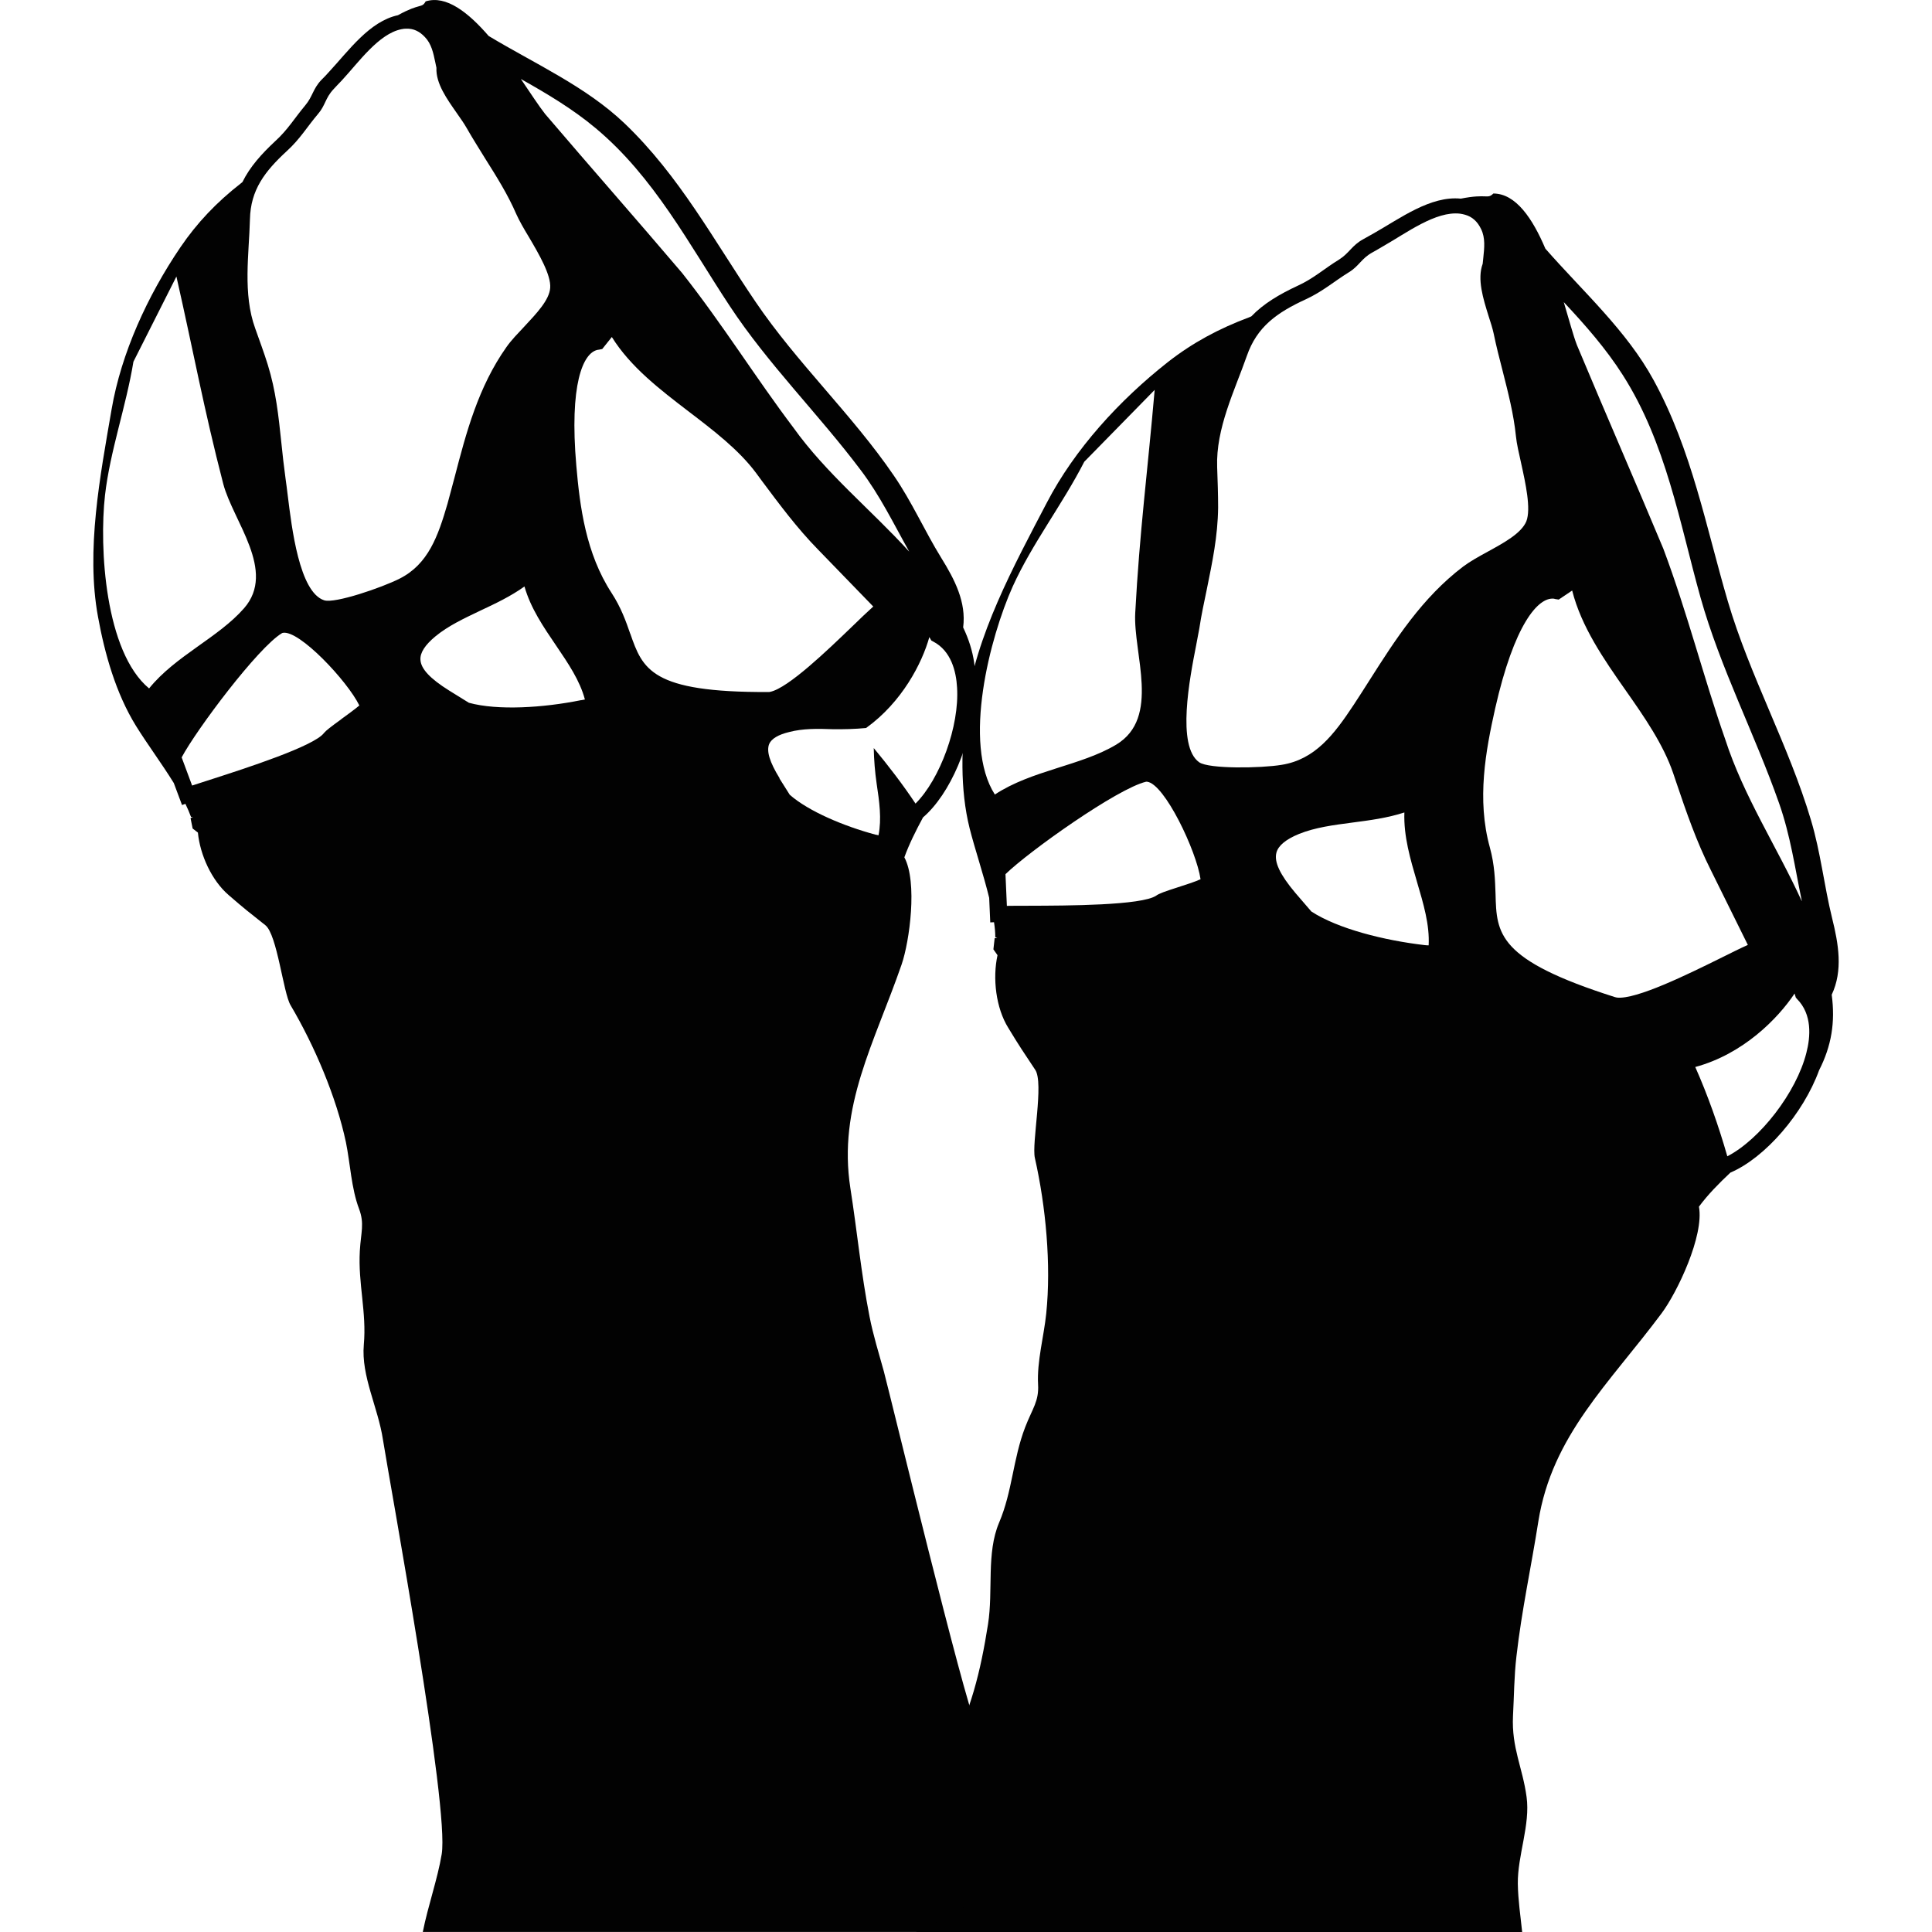
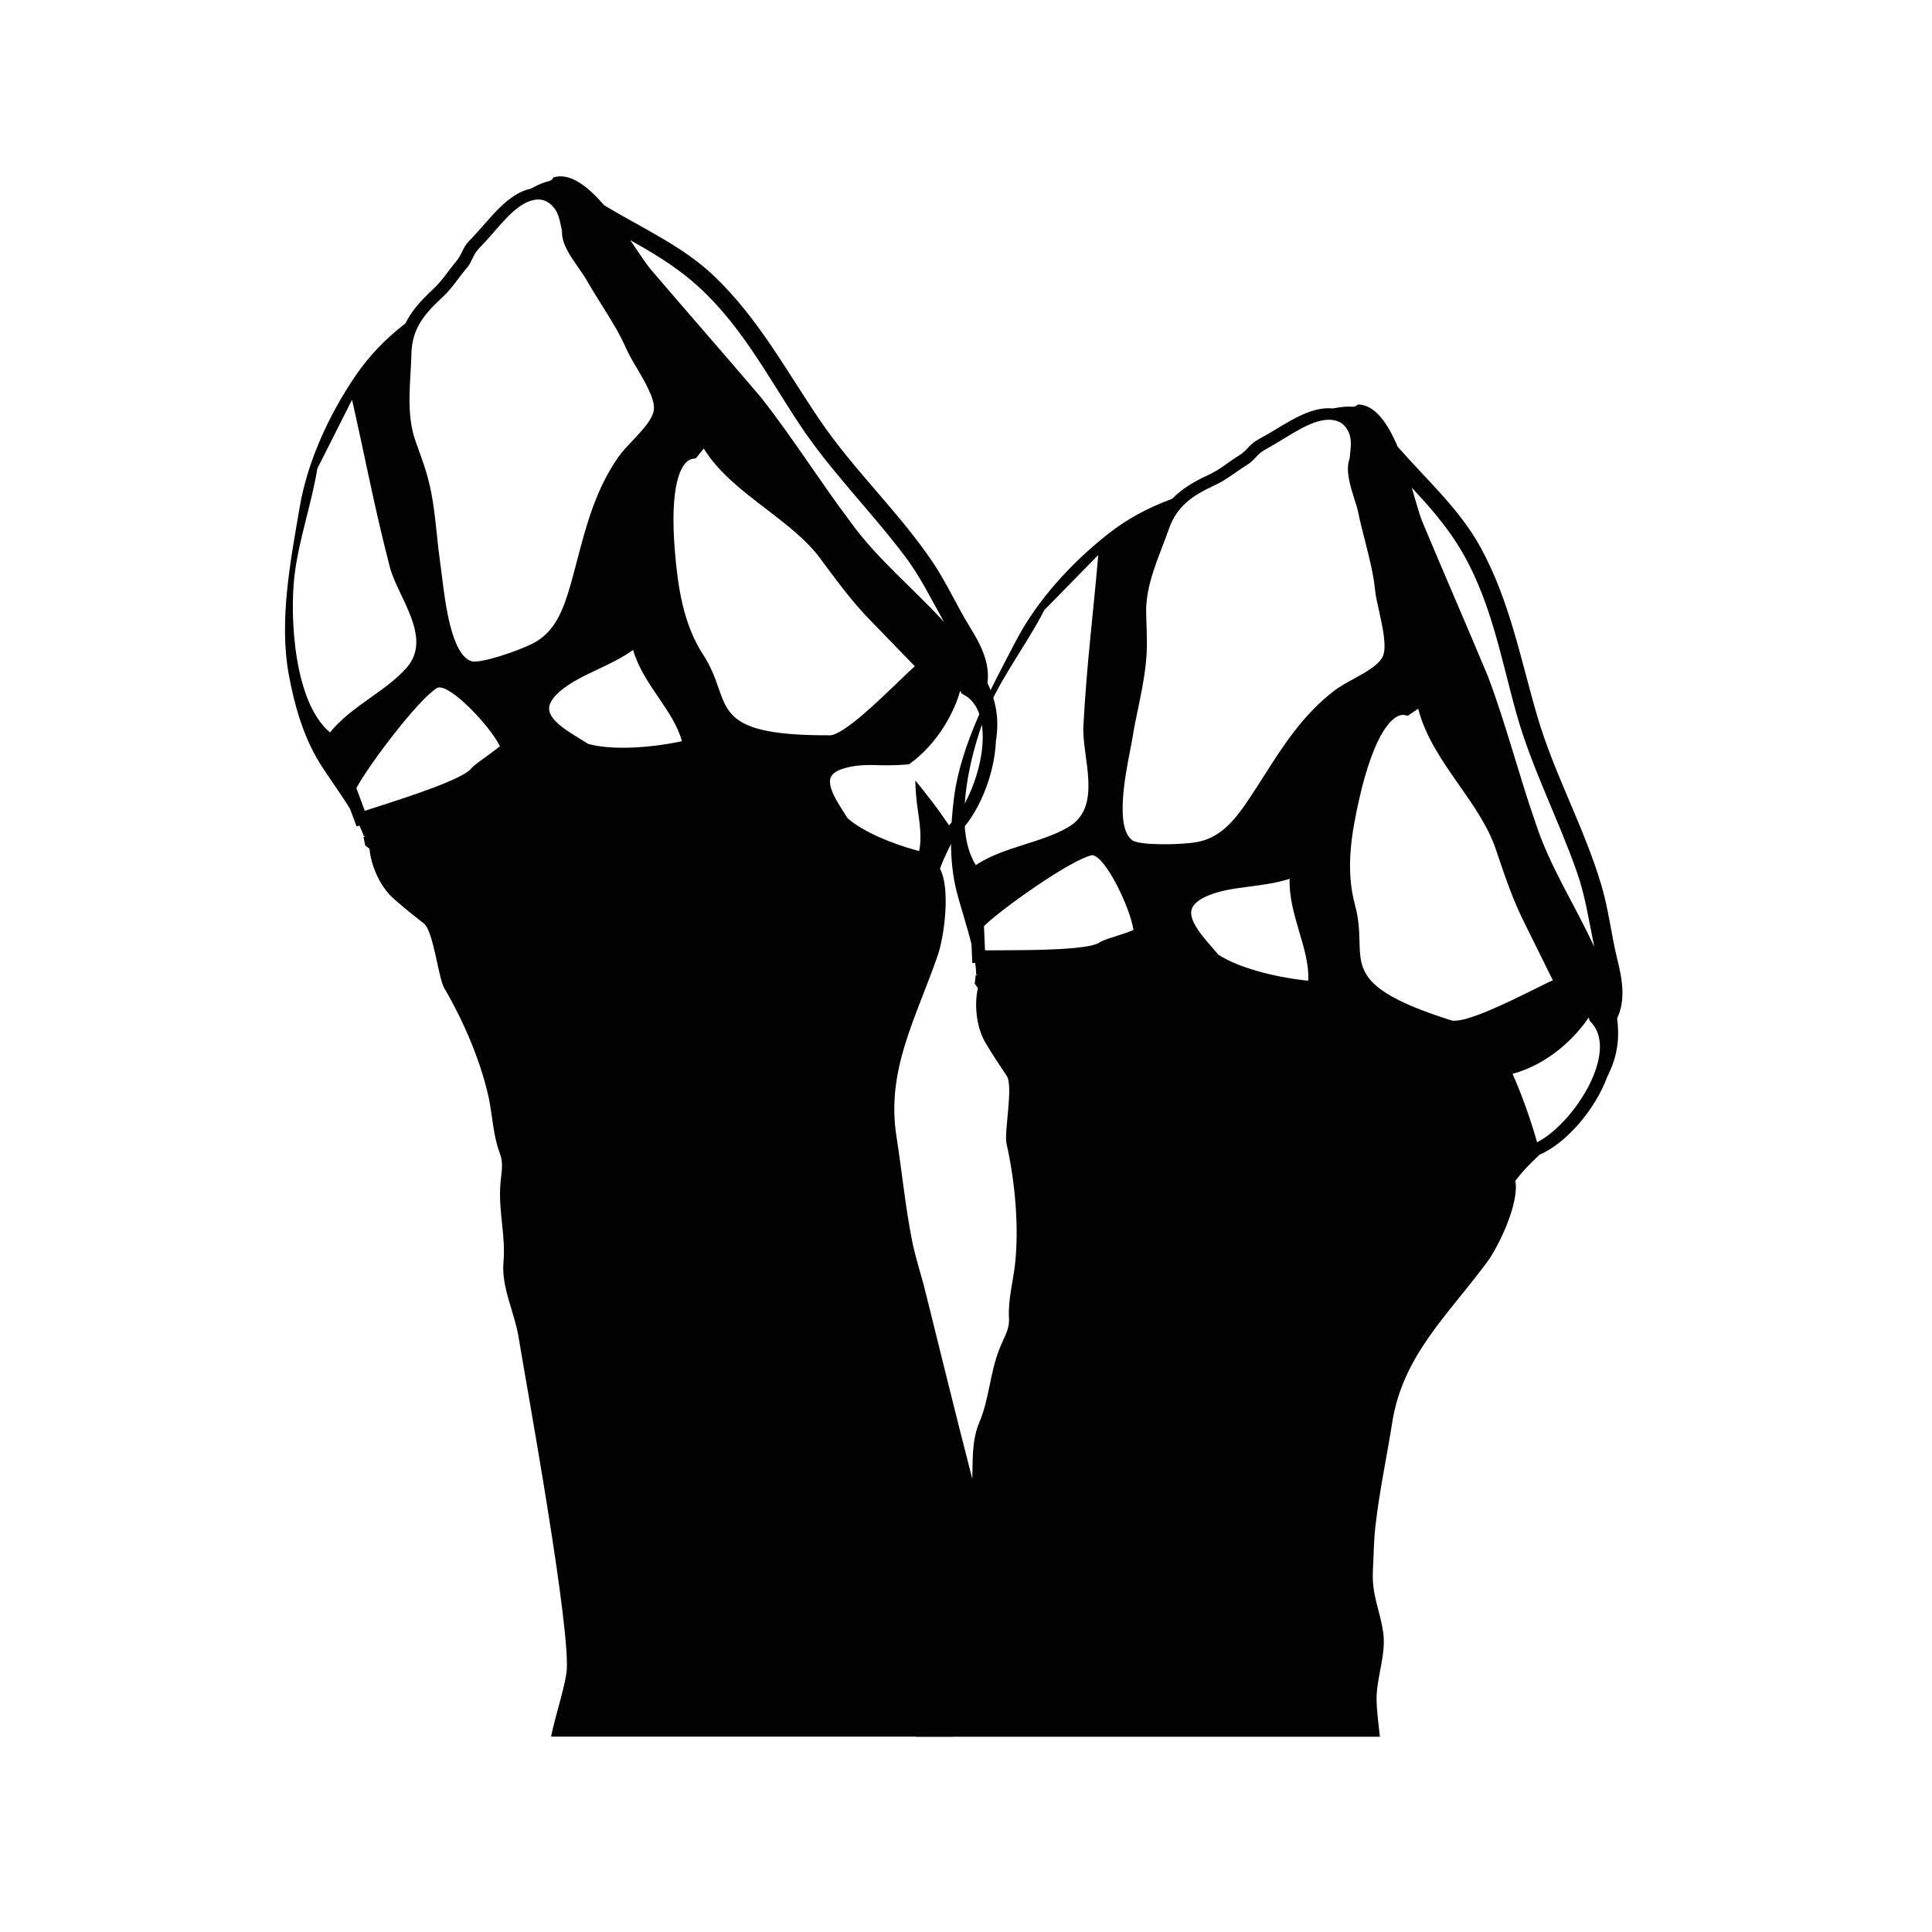
- <svg xmlns="http://www.w3.org/2000/svg" width="32px" height="32px" id="svg3166" version="1.1">
-   <defs id="defs3168" />
-   <g id="layer1">
-     <g transform="translate(-283.1631,-407.477)" id="g3272">
-       <path style="fill:#020202" id="path199" d="m 298.352,439.478 h 10.023 c -0.027,-0.264 -0.068,-0.528 -0.072,-0.8 -0.006,-0.469 0.209,-0.975 0.145,-1.439 -0.066,-0.488 -0.25,-0.812 -0.225,-1.339 0.018,-0.332 0.018,-0.654 0.057,-0.988 0.086,-0.757 0.246,-1.49 0.363,-2.236 0.227,-1.423 1.17,-2.278 2.041,-3.446 0.258,-0.345 0.707,-1.285 0.619,-1.767 0.148,-0.2 0.33,-0.385 0.521,-0.564 0.578,-0.247 1.209,-0.981 1.469,-1.695 0.205,-0.403 0.27,-0.794 0.209,-1.251 0.189,-0.401 0.113,-0.841 0.006,-1.271 -0.133,-0.54 -0.189,-1.087 -0.35,-1.623 -0.367,-1.233 -1.014,-2.389 -1.377,-3.624 -0.363,-1.235 -0.594,-2.5 -1.229,-3.662 -0.445,-0.818 -1.17,-1.467 -1.793,-2.178 -0.211,-0.497 -0.488,-0.912 -0.861,-0.913 -0.104,0.101 -0.092,-0.003 -0.539,0.085 -0.502,-0.05 -1.004,0.326 -1.438,0.572 -0.064,0.037 -0.123,0.07 -0.18,0.101 -0.188,0.103 -0.229,0.229 -0.398,0.336 -0.25,0.153 -0.418,0.311 -0.684,0.433 -0.307,0.143 -0.566,0.296 -0.77,0.508 -0.014,0.006 -0.027,0.012 -0.037,0.016 -0.5,0.187 -0.932,0.419 -1.34,0.737 -0.814,0.64 -1.551,1.451 -2.008,2.329 -0.551,1.054 -1.182,2.208 -1.334,3.377 -0.084,0.652 -0.109,1.371 0.053,2.02 0.09,0.354 0.23,0.765 0.324,1.152 l 0.018,0.407 0.062,-0.003 c 0.014,0.087 0.021,0.169 0.021,0.248 l 0.033,0.015 c -0.016,0 -0.031,0 -0.043,0 l -0.021,0.186 0.068,0.097 c -0.084,0.382 -0.027,0.873 0.178,1.203 0.193,0.319 0.246,0.392 0.447,0.696 0.146,0.219 -0.062,1.217 -0.006,1.46 0.182,0.807 0.271,1.767 0.188,2.577 -0.039,0.38 -0.156,0.792 -0.135,1.176 0.016,0.277 -0.094,0.396 -0.213,0.704 -0.205,0.533 -0.211,1.06 -0.432,1.581 -0.215,0.506 -0.096,1.121 -0.184,1.683 -0.125,0.792 -0.283,1.433 -0.662,2.169 -0.324,0.634 -0.943,1.273 -1.021,1.983 -0.054,0.515 0.184,0.704 0.507,0.948 z m 8.408,-16.347 c -0.672,-0.078 -1.439,-0.271 -1.877,-0.557 l -0.266,-0.309 c -0.254,-0.302 -0.354,-0.513 -0.312,-0.667 0.031,-0.115 0.156,-0.219 0.373,-0.308 0.268,-0.108 0.566,-0.147 0.887,-0.189 0.283,-0.037 0.576,-0.075 0.859,-0.167 -0.014,0.396 0.1,0.777 0.209,1.15 0.107,0.363 0.211,0.71 0.193,1.051 -0.019,0 -0.043,-10e-4 -0.066,-0.004 z m 6.322,1.786 c -0.166,0.657 -0.771,1.435 -1.309,1.712 -0.145,-0.508 -0.328,-1.022 -0.531,-1.479 0.795,-0.215 1.369,-0.803 1.645,-1.217 l 0.02,0.066 0.021,0.025 c 0.252,0.254 0.224,0.625 0.154,0.893 z m -3.039,-11.226 c 0.717,1.126 0.939,2.441 1.285,3.679 0.328,1.169 0.9,2.265 1.303,3.413 0.188,0.535 0.262,1.068 0.375,1.613 0,0.004 0,0.005 0,0.007 -0.41,-0.898 -0.963,-1.736 -1.268,-2.681 -0.359,-1.025 -0.623,-2.085 -1.025,-3.157 -0.488,-1.168 -0.943,-2.206 -1.432,-3.375 -0.061,-0.159 -0.129,-0.417 -0.217,-0.709 0.358,0.382 0.702,0.774 0.979,1.21 z m -1.141,3.702 c 0.006,0.002 0.01,0.004 0.016,0.005 l 0.062,0.01 0.223,-0.15 c 0.152,0.6 0.521,1.133 0.883,1.649 0.309,0.44 0.627,0.897 0.791,1.379 l 0.053,0.157 c 0.162,0.479 0.332,0.974 0.57,1.446 l 0.613,1.239 c -0.123,0.054 -0.281,0.134 -0.467,0.226 -0.518,0.256 -1.383,0.682 -1.701,0.646 -0.014,-0.002 -0.023,-0.004 -0.031,-0.007 -1.951,-0.619 -1.963,-1.05 -1.98,-1.708 -0.008,-0.225 -0.014,-0.479 -0.094,-0.771 -0.221,-0.798 -0.068,-1.605 0.088,-2.304 0.314,-1.386 0.709,-1.847 0.974,-1.817 z m -5.927,0.773 c 0.02,-0.11 0.039,-0.208 0.053,-0.282 0.033,-0.221 0.08,-0.436 0.123,-0.643 0.092,-0.454 0.182,-0.879 0.188,-1.355 0,-0.222 -0.008,-0.449 -0.016,-0.672 -0.023,-0.643 0.291,-1.269 0.492,-1.843 0.168,-0.483 0.498,-0.717 0.979,-0.938 0.279,-0.129 0.469,-0.298 0.715,-0.449 0.168,-0.104 0.205,-0.229 0.389,-0.328 0.055,-0.032 0.115,-0.064 0.18,-0.104 0.381,-0.216 0.865,-0.583 1.268,-0.536 0.027,0.004 0.057,0.01 0.084,0.018 0.117,0.033 0.205,0.111 0.266,0.24 0.07,0.145 0.053,0.306 0.035,0.476 -0.004,0.032 -0.006,0.062 -0.01,0.096 -0.094,0.256 0.008,0.578 0.098,0.867 0.035,0.107 0.066,0.205 0.084,0.289 0.043,0.209 0.096,0.417 0.148,0.617 0.094,0.37 0.184,0.721 0.221,1.085 0.012,0.123 0.049,0.279 0.086,0.446 0.074,0.336 0.166,0.754 0.086,0.962 -0.082,0.196 -0.363,0.351 -0.635,0.5 -0.152,0.083 -0.293,0.161 -0.41,0.248 -0.682,0.517 -1.125,1.212 -1.553,1.885 -0.086,0.137 -0.174,0.272 -0.262,0.407 -0.324,0.49 -0.639,0.905 -1.193,0.993 -0.34,0.057 -1.205,0.07 -1.365,-0.042 -0.378,-0.265 -0.157,-1.395 -0.051,-1.937 z m -3.334,2.471 c -0.541,-0.845 -0.08,-2.609 0.295,-3.444 0.322,-0.712 0.822,-1.357 1.186,-2.068 l 1.166,-1.19 c -0.117,1.35 -0.25,2.348 -0.322,3.696 -0.035,0.675 0.424,1.734 -0.314,2.179 -0.59,0.353 -1.4,0.424 -2.011,0.827 z m 0.578,1.842 c -0.146,0 -0.279,0 -0.379,0.002 l -0.023,-0.525 c 0.393,-0.382 1.854,-1.419 2.328,-1.531 0.006,0 0.012,0 0.018,0 0.289,0.034 0.818,1.147 0.885,1.615 -0.08,0.038 -0.262,0.097 -0.375,0.133 -0.219,0.07 -0.312,0.104 -0.359,0.138 -0.238,0.164 -1.492,0.166 -2.095,0.168 z" />
-       <path style="fill:#020202" id="path223" d="m 299.618,437.396 c -0.14,-0.422 -0.095,-0.941 -0.289,-1.346 -0.2,-0.42 -1.4,-5.377 -1.527,-5.86 -0.084,-0.305 -0.176,-0.596 -0.237,-0.908 -0.139,-0.709 -0.206,-1.419 -0.317,-2.125 -0.21,-1.354 0.397,-2.4 0.849,-3.706 0.132,-0.385 0.265,-1.364 0.045,-1.774 0.08,-0.221 0.191,-0.442 0.309,-0.661 0.453,-0.389 0.81,-1.236 0.838,-1.956 0.068,-0.423 0.015,-0.796 -0.173,-1.191 0.054,-0.418 -0.14,-0.793 -0.363,-1.152 -0.278,-0.451 -0.486,-0.928 -0.786,-1.364 -0.69,-1.01 -1.606,-1.866 -2.292,-2.88 -0.686,-1.01 -1.258,-2.084 -2.168,-2.953 -0.641,-0.611 -1.482,-0.985 -2.25,-1.447 -0.336,-0.388 -0.704,-0.681 -1.044,-0.573 -0.065,0.119 -0.084,0.022 -0.459,0.229 -0.471,0.101 -0.815,0.587 -1.138,0.935 -0.046,0.052 -0.091,0.099 -0.132,0.139 -0.139,0.147 -0.142,0.273 -0.265,0.419 -0.179,0.214 -0.289,0.403 -0.493,0.589 -0.233,0.217 -0.424,0.43 -0.547,0.681 -0.013,0.009 -0.02,0.019 -0.029,0.024 -0.399,0.311 -0.721,0.649 -0.997,1.054 -0.55,0.81 -0.982,1.759 -1.141,2.684 -0.191,1.111 -0.428,2.338 -0.226,3.437 0.111,0.613 0.296,1.27 0.63,1.81 0.183,0.296 0.428,0.625 0.626,0.946 l 0.136,0.364 0.056,-0.02 c 0.035,0.073 0.066,0.144 0.093,0.217 l 0.031,0.003 c -0.013,0.006 -0.026,0.01 -0.039,0.016 l 0.035,0.173 0.087,0.067 c 0.035,0.37 0.23,0.796 0.51,1.036 0.267,0.232 0.336,0.283 0.608,0.499 0.195,0.156 0.295,1.117 0.416,1.323 0.399,0.676 0.758,1.52 0.918,2.273 0.072,0.356 0.089,0.762 0.217,1.101 0.093,0.247 0.031,0.386 0.013,0.697 -0.031,0.541 0.115,1.018 0.066,1.554 -0.046,0.52 0.237,1.041 0.317,1.573 0.119,0.75 1.103,6.091 0.973,6.865 -0.068,0.411 -0.226,0.852 -0.313,1.288 h 8.234 c 0.556,-0.345 1.125,-0.644 1.731,-0.775 -0.1,-0.455 -0.361,-0.855 -0.512,-1.305 z m -6.595,-27.801 c 0.974,0.81 1.557,1.937 2.228,2.952 0.634,0.962 1.468,1.787 2.162,2.708 0.326,0.429 0.547,0.89 0.806,1.351 0.002,0.002 0.002,0.003 0.002,0.006 -0.63,-0.692 -1.373,-1.29 -1.919,-2.055 -0.622,-0.823 -1.166,-1.703 -1.839,-2.556 -0.78,-0.917 -1.49,-1.721 -2.271,-2.636 -0.1,-0.127 -0.239,-0.34 -0.402,-0.58 0.432,0.243 0.856,0.495 1.233,0.81 z m -7.39,9.285 c -0.732,-0.606 -0.828,-2.335 -0.731,-3.198 0.084,-0.736 0.348,-1.465 0.471,-2.214 l 0.712,-1.411 c 0.284,1.252 0.454,2.193 0.776,3.435 0.163,0.619 0.884,1.443 0.344,2.06 -0.427,0.488 -1.137,0.788 -1.572,1.327 z m 3.181,0.511 c -0.176,0.128 -0.25,0.184 -0.286,0.228 -0.163,0.217 -1.297,0.583 -1.842,0.759 -0.134,0.043 -0.252,0.08 -0.341,0.11 l -0.173,-0.466 c 0.243,-0.458 1.264,-1.82 1.66,-2.057 0.006,-0.002 0.011,-0.006 0.015,-0.006 0.27,-0.054 1.071,0.798 1.268,1.203 -0.066,0.057 -0.21,0.161 -0.303,0.229 z m 0.966,-2.329 c -0.293,0.148 -1.069,0.414 -1.247,0.358 -0.414,-0.133 -0.539,-1.214 -0.604,-1.737 -0.013,-0.103 -0.024,-0.196 -0.035,-0.269 -0.029,-0.211 -0.052,-0.417 -0.072,-0.615 -0.046,-0.437 -0.089,-0.847 -0.224,-1.282 -0.061,-0.197 -0.138,-0.403 -0.208,-0.601 -0.208,-0.573 -0.102,-1.23 -0.087,-1.808 0.011,-0.486 0.245,-0.792 0.613,-1.131 0.217,-0.197 0.337,-0.404 0.515,-0.613 0.122,-0.141 0.12,-0.265 0.256,-0.409 0.041,-0.044 0.085,-0.092 0.136,-0.144 0.282,-0.304 0.613,-0.775 0.988,-0.85 0.028,-0.007 0.058,-0.009 0.082,-0.009 0.117,-0.004 0.218,0.042 0.309,0.14 0.105,0.109 0.138,0.258 0.171,0.418 0.006,0.029 0.013,0.059 0.019,0.09 -0.013,0.259 0.176,0.519 0.339,0.753 0.061,0.088 0.119,0.169 0.159,0.24 0.1,0.176 0.208,0.345 0.311,0.513 0.193,0.306 0.375,0.597 0.513,0.916 0.048,0.107 0.124,0.241 0.208,0.379 0.167,0.283 0.371,0.633 0.354,0.845 -0.015,0.201 -0.224,0.42 -0.426,0.637 -0.111,0.119 -0.218,0.227 -0.298,0.342 -0.469,0.663 -0.667,1.419 -0.858,2.152 -0.041,0.149 -0.078,0.296 -0.119,0.444 -0.156,0.536 -0.319,1.002 -0.795,1.241 z m 3.006,2.012 c -0.628,0.127 -1.381,0.174 -1.857,0.043 l -0.326,-0.202 c -0.317,-0.198 -0.469,-0.361 -0.476,-0.511 -0.008,-0.116 0.078,-0.246 0.247,-0.386 0.213,-0.176 0.471,-0.296 0.745,-0.427 0.247,-0.116 0.498,-0.234 0.731,-0.4 0.103,0.362 0.317,0.674 0.523,0.977 0.202,0.298 0.395,0.581 0.478,0.895 -0.021,0.005 -0.042,0.009 -0.064,0.012 z m 0.815,-1.103 c -0.07,-0.202 -0.15,-0.429 -0.307,-0.671 -0.428,-0.656 -0.527,-1.433 -0.585,-2.107 -0.117,-1.344 0.107,-1.875 0.356,-1.922 0.006,0 0.009,-9.5e-4 0.017,-0.002 l 0.056,-0.011 0.159,-0.199 c 0.309,0.497 0.801,0.873 1.277,1.237 0.404,0.309 0.825,0.629 1.112,1.015 l 0.095,0.129 c 0.286,0.383 0.582,0.783 0.932,1.14 l 0.914,0.943 c -0.095,0.085 -0.217,0.202 -0.358,0.339 -0.393,0.378 -1.05,1.012 -1.349,1.074 -0.013,0.003 -0.022,0.004 -0.031,0.003 -1.944,0.009 -2.081,-0.379 -2.287,-0.968 z m 2.475,2.397 c -0.167,-0.272 -0.22,-0.45 -0.173,-0.568 0.039,-0.088 0.15,-0.155 0.334,-0.199 0.222,-0.058 0.465,-0.056 0.721,-0.046 0.178,0.002 0.365,-0.002 0.55,-0.02 0.595,-0.428 0.927,-1.072 1.048,-1.506 l 0.033,0.057 0.031,0.017 c 0.298,0.155 0.38,0.496 0.395,0.76 0.041,0.641 -0.282,1.519 -0.688,1.924 -0.213,-0.32 -0.451,-0.629 -0.692,-0.92 0.004,0.198 0.02,0.396 0.048,0.589 0.045,0.298 0.085,0.584 0.031,0.856 -0.017,-0.004 -0.035,-0.009 -0.052,-0.011 -0.523,-0.141 -1.106,-0.386 -1.418,-0.66 l -0.171,-0.271 z" />
+ <svg xmlns="http://www.w3.org/2000/svg" width="360" height="360" viewBox="0 0 360 360" id="svg4379" version="1.1">
+   <defs id="defs4381" />
+   <g id="layer1" transform="translate(0,-692.3622)">
+     <g id="g4165" transform="matrix(8.620786,0,0,8.620786,800.2866,-7083.64)">
+       <path id="path199" d="m -73.029,939.545 10.023,0 c -0.027,-0.264 -0.068,-0.528 -0.072,-0.8 -0.006,-0.469 0.209,-0.975 0.145,-1.439 -0.066,-0.488 -0.25,-0.812 -0.225,-1.339 0.018,-0.332 0.018,-0.654 0.057,-0.988 0.086,-0.757 0.246,-1.49 0.363,-2.236 0.227,-1.423 1.17,-2.278 2.041,-3.446 0.258,-0.345 0.707,-1.285 0.619,-1.767 0.148,-0.2 0.33,-0.385 0.521,-0.564 0.578,-0.247 1.209,-0.981 1.469,-1.695 0.205,-0.403 0.27,-0.794 0.209,-1.251 0.189,-0.401 0.113,-0.841 0.006,-1.271 -0.133,-0.54 -0.189,-1.087 -0.35,-1.623 -0.367,-1.233 -1.014,-2.389 -1.377,-3.624 -0.363,-1.235 -0.594,-2.5 -1.229,-3.662 -0.445,-0.818 -1.17,-1.467 -1.793,-2.178 -0.211,-0.497 -0.488,-0.912 -0.861,-0.913 -0.104,0.101 -0.092,-0.003 -0.539,0.085 -0.502,-0.05 -1.004,0.326 -1.438,0.572 -0.064,0.037 -0.123,0.07 -0.18,0.101 -0.188,0.103 -0.229,0.229 -0.398,0.336 -0.25,0.153 -0.418,0.311 -0.684,0.433 -0.307,0.143 -0.566,0.296 -0.77,0.508 -0.014,0.006 -0.027,0.012 -0.037,0.016 -0.5,0.187 -0.932,0.419 -1.34,0.737 -0.814,0.64 -1.551,1.451 -2.008,2.329 -0.551,1.054 -1.182,2.208 -1.334,3.377 -0.084,0.652 -0.109,1.371 0.053,2.02 0.09,0.354 0.23,0.765 0.324,1.152 l 0.018,0.407 0.062,-0.003 c 0.014,0.087 0.021,0.169 0.021,0.248 l 0.033,0.015 c -0.016,0 -0.031,0 -0.043,0 l -0.021,0.186 0.068,0.097 c -0.084,0.382 -0.027,0.873 0.178,1.203 0.193,0.319 0.246,0.392 0.447,0.696 0.146,0.219 -0.062,1.217 -0.006,1.46 0.182,0.807 0.271,1.767 0.188,2.577 -0.039,0.38 -0.156,0.792 -0.135,1.176 0.016,0.277 -0.094,0.396 -0.213,0.704 -0.205,0.533 -0.211,1.06 -0.432,1.581 -0.215,0.506 -0.096,1.121 -0.184,1.683 -0.125,0.792 -0.283,1.433 -0.662,2.169 -0.324,0.634 -0.943,1.273 -1.021,1.983 -0.054,0.515 0.184,0.704 0.507,0.948 z m 8.408,-16.347 c -0.672,-0.078 -1.439,-0.271 -1.877,-0.557 l -0.266,-0.309 c -0.254,-0.302 -0.354,-0.513 -0.312,-0.667 0.031,-0.115 0.156,-0.219 0.373,-0.308 0.268,-0.108 0.566,-0.147 0.887,-0.189 0.283,-0.037 0.576,-0.075 0.859,-0.167 -0.014,0.396 0.1,0.777 0.209,1.15 0.107,0.363 0.211,0.71 0.193,1.051 -0.019,0 -0.043,-10e-4 -0.066,-0.004 z m 6.322,1.786 c -0.166,0.657 -0.771,1.435 -1.309,1.712 -0.145,-0.508 -0.328,-1.022 -0.531,-1.479 0.795,-0.215 1.369,-0.803 1.645,-1.217 l 0.02,0.066 0.021,0.025 c 0.252,0.254 0.224,0.625 0.154,0.893 z m -3.039,-11.226 c 0.717,1.126 0.939,2.441 1.285,3.679 0.328,1.169 0.9,2.265 1.303,3.413 0.188,0.535 0.262,1.068 0.375,1.613 0,0.004 0,0.005 0,0.007 -0.41,-0.898 -0.963,-1.736 -1.268,-2.681 -0.359,-1.025 -0.623,-2.085 -1.025,-3.157 -0.488,-1.168 -0.943,-2.206 -1.432,-3.375 -0.061,-0.159 -0.129,-0.417 -0.217,-0.709 0.358,0.382 0.702,0.774 0.979,1.21 z m -1.141,3.702 c 0.006,0.002 0.01,0.004 0.016,0.005 l 0.062,0.01 0.223,-0.15 c 0.152,0.6 0.521,1.133 0.883,1.649 0.309,0.44 0.627,0.897 0.791,1.379 l 0.053,0.157 c 0.162,0.479 0.332,0.974 0.57,1.446 l 0.613,1.239 c -0.123,0.054 -0.281,0.134 -0.467,0.226 -0.518,0.256 -1.383,0.682 -1.701,0.646 -0.014,-0.002 -0.023,-0.004 -0.031,-0.007 -1.951,-0.619 -1.963,-1.05 -1.98,-1.708 -0.008,-0.225 -0.014,-0.479 -0.094,-0.771 -0.221,-0.798 -0.068,-1.605 0.088,-2.304 0.314,-1.386 0.709,-1.847 0.974,-1.817 z m -5.927,0.773 c 0.02,-0.11 0.039,-0.208 0.053,-0.282 0.033,-0.221 0.08,-0.436 0.123,-0.643 0.092,-0.454 0.182,-0.879 0.188,-1.355 0,-0.222 -0.008,-0.449 -0.016,-0.672 -0.023,-0.643 0.291,-1.269 0.492,-1.843 0.168,-0.483 0.498,-0.717 0.979,-0.938 0.279,-0.129 0.469,-0.298 0.715,-0.449 0.168,-0.104 0.205,-0.229 0.389,-0.328 0.055,-0.032 0.115,-0.064 0.18,-0.104 0.381,-0.216 0.865,-0.583 1.268,-0.536 0.027,0.004 0.057,0.01 0.084,0.018 0.117,0.033 0.205,0.111 0.266,0.24 0.07,0.145 0.053,0.306 0.035,0.476 -0.004,0.032 -0.006,0.062 -0.01,0.096 -0.094,0.256 0.008,0.578 0.098,0.867 0.035,0.107 0.066,0.205 0.084,0.289 0.043,0.209 0.096,0.417 0.148,0.617 0.094,0.37 0.184,0.721 0.221,1.085 0.012,0.123 0.049,0.279 0.086,0.446 0.074,0.336 0.166,0.754 0.086,0.962 -0.082,0.196 -0.363,0.351 -0.635,0.5 -0.152,0.083 -0.293,0.161 -0.41,0.248 -0.682,0.517 -1.125,1.212 -1.553,1.885 -0.086,0.137 -0.174,0.272 -0.262,0.407 -0.324,0.49 -0.639,0.905 -1.193,0.993 -0.34,0.057 -1.205,0.07 -1.365,-0.042 -0.378,-0.265 -0.157,-1.395 -0.051,-1.937 z m -3.334,2.471 c -0.541,-0.845 -0.08,-2.609 0.295,-3.444 0.322,-0.712 0.822,-1.357 1.186,-2.068 l 1.166,-1.19 c -0.117,1.35 -0.25,2.348 -0.322,3.696 -0.035,0.675 0.424,1.734 -0.314,2.179 -0.59,0.353 -1.4,0.424 -2.011,0.827 z m 0.578,1.842 c -0.146,0 -0.279,0 -0.379,0.002 l -0.023,-0.525 c 0.393,-0.382 1.854,-1.419 2.328,-1.531 0.006,0 0.012,0 0.018,0 0.289,0.034 0.818,1.147 0.885,1.615 -0.08,0.038 -0.262,0.097 -0.375,0.133 -0.219,0.07 -0.312,0.104 -0.359,0.138 -0.238,0.164 -1.492,0.166 -2.095,0.168 z" style="fill:#020202" />
+       <path id="path223" d="m -70.959,937.351 c -0.148,-0.445 -0.1,-0.992 -0.305,-1.419 -0.211,-0.443 -1.475,-5.667 -1.609,-6.176 -0.088,-0.321 -0.186,-0.628 -0.25,-0.957 -0.146,-0.747 -0.217,-1.495 -0.334,-2.24 -0.221,-1.427 0.418,-2.529 0.895,-3.906 0.139,-0.406 0.279,-1.438 0.047,-1.87 0.084,-0.233 0.201,-0.466 0.326,-0.697 0.477,-0.41 0.854,-1.303 0.883,-2.062 0.072,-0.446 0.016,-0.839 -0.182,-1.255 0.057,-0.441 -0.148,-0.836 -0.383,-1.214 -0.293,-0.475 -0.512,-0.978 -0.828,-1.438 -0.727,-1.064 -1.693,-1.967 -2.416,-3.035 -0.723,-1.065 -1.326,-2.196 -2.285,-3.112 -0.676,-0.644 -1.562,-1.038 -2.371,-1.525 -0.354,-0.409 -0.742,-0.718 -1.1,-0.604 -0.068,0.125 -0.088,0.023 -0.484,0.241 -0.496,0.106 -0.859,0.619 -1.199,0.985 -0.049,0.055 -0.096,0.104 -0.139,0.147 -0.146,0.155 -0.15,0.288 -0.279,0.442 -0.189,0.226 -0.305,0.425 -0.52,0.621 -0.246,0.229 -0.447,0.453 -0.576,0.718 -0.014,0.01 -0.021,0.02 -0.031,0.025 -0.42,0.328 -0.76,0.684 -1.051,1.111 -0.58,0.854 -1.035,1.854 -1.203,2.829 -0.201,1.171 -0.451,2.464 -0.238,3.622 0.117,0.646 0.312,1.339 0.664,1.908 0.193,0.312 0.451,0.659 0.66,0.997 l 0.143,0.384 0.059,-0.021 c 0.037,0.077 0.07,0.152 0.098,0.229 l 0.033,0.003 c -0.014,0.006 -0.027,0.011 -0.041,0.017 l 0.037,0.182 0.092,0.071 c 0.037,0.39 0.242,0.839 0.537,1.092 0.281,0.244 0.354,0.298 0.641,0.526 0.205,0.164 0.311,1.177 0.438,1.394 0.42,0.712 0.799,1.602 0.967,2.396 0.076,0.375 0.094,0.803 0.229,1.16 0.098,0.26 0.033,0.407 0.014,0.735 -0.033,0.57 0.121,1.073 0.07,1.638 -0.049,0.548 0.25,1.097 0.334,1.658 0.125,0.79 1.162,6.419 1.025,7.235 -0.072,0.433 -0.238,0.898 -0.33,1.357 l 8.678,0 c 0.586,-0.364 1.186,-0.679 1.824,-0.817 -0.105,-0.48 -0.38,-0.901 -0.54,-1.375 z m -6.951,-29.3 c 1.027,0.854 1.641,2.041 2.348,3.111 0.668,1.014 1.547,1.883 2.279,2.854 0.344,0.452 0.576,0.938 0.85,1.424 0.002,0.002 0.002,0.003 0.002,0.006 -0.664,-0.729 -1.447,-1.36 -2.023,-2.166 -0.656,-0.867 -1.229,-1.795 -1.938,-2.694 -0.822,-0.966 -1.57,-1.814 -2.393,-2.778 -0.105,-0.134 -0.252,-0.358 -0.424,-0.611 0.455,0.256 0.902,0.522 1.299,0.854 z m -7.789,9.786 c -0.771,-0.639 -0.873,-2.461 -0.77,-3.37 0.088,-0.776 0.367,-1.544 0.496,-2.333 l 0.75,-1.487 c 0.299,1.32 0.479,2.311 0.818,3.62 0.172,0.652 0.932,1.521 0.363,2.171 -0.45,0.514 -1.198,0.83 -1.657,1.399 z m 3.353,0.539 c -0.186,0.135 -0.264,0.194 -0.301,0.24 -0.172,0.229 -1.367,0.614 -1.941,0.8 -0.141,0.045 -0.266,0.084 -0.359,0.116 l -0.182,-0.491 c 0.256,-0.483 1.332,-1.918 1.75,-2.168 0.006,-0.002 0.012,-0.006 0.016,-0.006 0.285,-0.057 1.129,0.841 1.336,1.268 -0.069,0.06 -0.221,0.17 -0.319,0.241 z m 1.018,-2.455 c -0.309,0.156 -1.127,0.436 -1.314,0.377 -0.436,-0.14 -0.568,-1.279 -0.637,-1.831 -0.014,-0.109 -0.025,-0.207 -0.037,-0.284 -0.031,-0.222 -0.055,-0.439 -0.076,-0.648 -0.049,-0.461 -0.094,-0.893 -0.236,-1.351 -0.064,-0.208 -0.145,-0.425 -0.219,-0.633 -0.219,-0.604 -0.107,-1.296 -0.092,-1.905 0.012,-0.512 0.258,-0.835 0.646,-1.192 0.229,-0.208 0.355,-0.426 0.543,-0.646 0.129,-0.149 0.127,-0.279 0.27,-0.431 0.043,-0.046 0.09,-0.097 0.143,-0.152 0.297,-0.32 0.646,-0.817 1.041,-0.896 0.029,-0.007 0.061,-0.009 0.086,-0.01 0.123,-0.004 0.23,0.044 0.326,0.148 0.111,0.115 0.145,0.272 0.18,0.441 0.006,0.03 0.014,0.062 0.02,0.095 -0.014,0.273 0.186,0.547 0.357,0.794 0.064,0.093 0.125,0.178 0.168,0.253 0.105,0.186 0.219,0.364 0.328,0.541 0.203,0.323 0.395,0.629 0.541,0.965 0.051,0.113 0.131,0.254 0.219,0.399 0.176,0.298 0.391,0.667 0.373,0.891 -0.016,0.212 -0.236,0.443 -0.449,0.671 -0.117,0.125 -0.23,0.239 -0.314,0.36 -0.494,0.699 -0.703,1.496 -0.904,2.268 -0.043,0.157 -0.082,0.312 -0.125,0.468 -0.164,0.565 -0.336,1.056 -0.838,1.308 z m 3.168,2.12 c -0.662,0.134 -1.455,0.183 -1.957,0.045 l -0.344,-0.213 c -0.334,-0.209 -0.494,-0.38 -0.502,-0.539 -0.008,-0.122 0.082,-0.259 0.26,-0.407 0.225,-0.185 0.496,-0.312 0.785,-0.45 0.26,-0.122 0.525,-0.247 0.77,-0.422 0.109,0.381 0.334,0.71 0.551,1.03 0.213,0.314 0.416,0.612 0.504,0.943 -0.022,0.005 -0.044,0.01 -0.067,0.013 z m 0.859,-1.162 c -0.074,-0.213 -0.158,-0.452 -0.324,-0.707 -0.451,-0.691 -0.555,-1.51 -0.617,-2.221 -0.123,-1.416 0.113,-1.976 0.375,-2.026 0.006,0 0.01,-0.001 0.018,-0.002 l 0.059,-0.012 0.168,-0.21 c 0.326,0.524 0.844,0.92 1.346,1.304 0.426,0.326 0.869,0.663 1.172,1.07 l 0.1,0.136 c 0.301,0.404 0.613,0.825 0.982,1.202 l 0.963,0.994 c -0.1,0.089 -0.229,0.213 -0.377,0.357 -0.414,0.398 -1.107,1.067 -1.422,1.132 -0.014,0.003 -0.023,0.004 -0.033,0.003 -2.049,0.009 -2.193,-0.399 -2.41,-1.02 z m 2.608,2.526 c -0.176,-0.287 -0.232,-0.474 -0.182,-0.599 0.041,-0.093 0.158,-0.163 0.352,-0.21 0.234,-0.061 0.49,-0.059 0.76,-0.049 0.188,0.002 0.385,-0.002 0.58,-0.021 0.627,-0.451 0.977,-1.13 1.105,-1.587 l 0.035,0.06 0.033,0.018 c 0.314,0.163 0.4,0.523 0.416,0.801 0.043,0.676 -0.297,1.601 -0.725,2.028 -0.225,-0.337 -0.475,-0.663 -0.729,-0.97 0.004,0.209 0.021,0.417 0.051,0.621 0.047,0.314 0.09,0.616 0.033,0.902 -0.018,-0.004 -0.037,-0.01 -0.055,-0.012 -0.551,-0.149 -1.166,-0.407 -1.494,-0.696 l -0.18,-0.286 z" style="fill:#020202" />
    </g>
  </g>
</svg>
